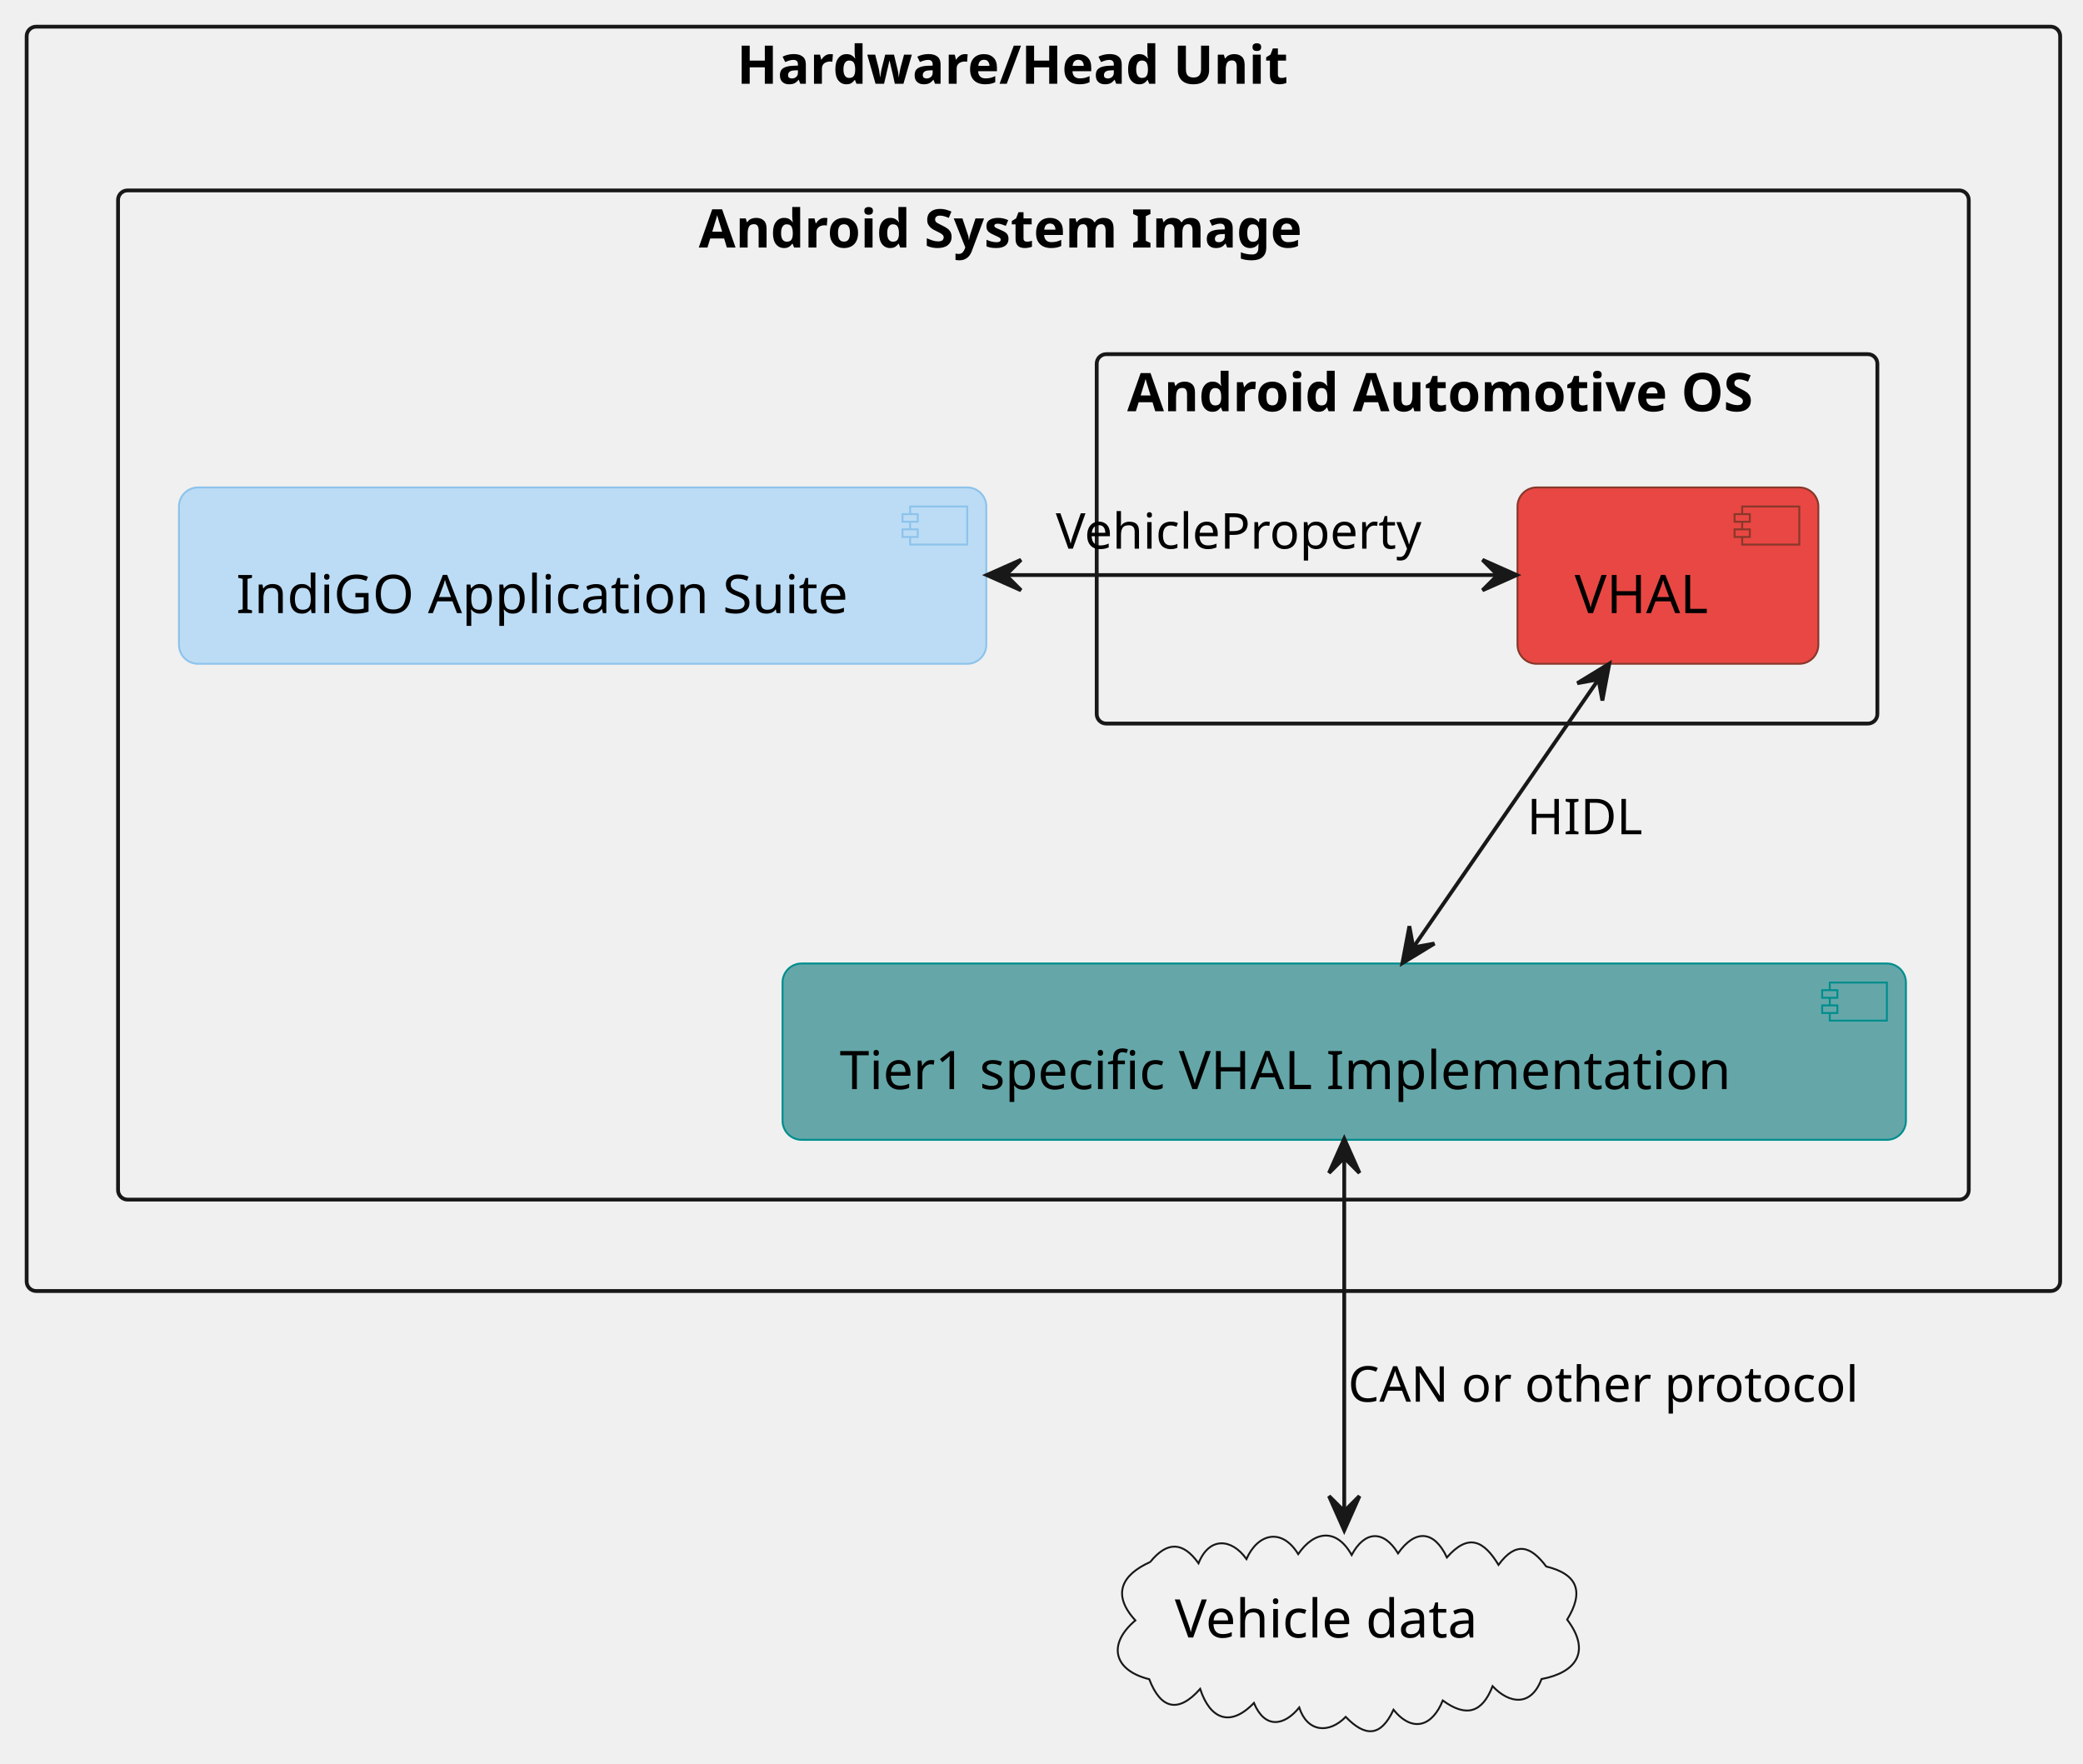
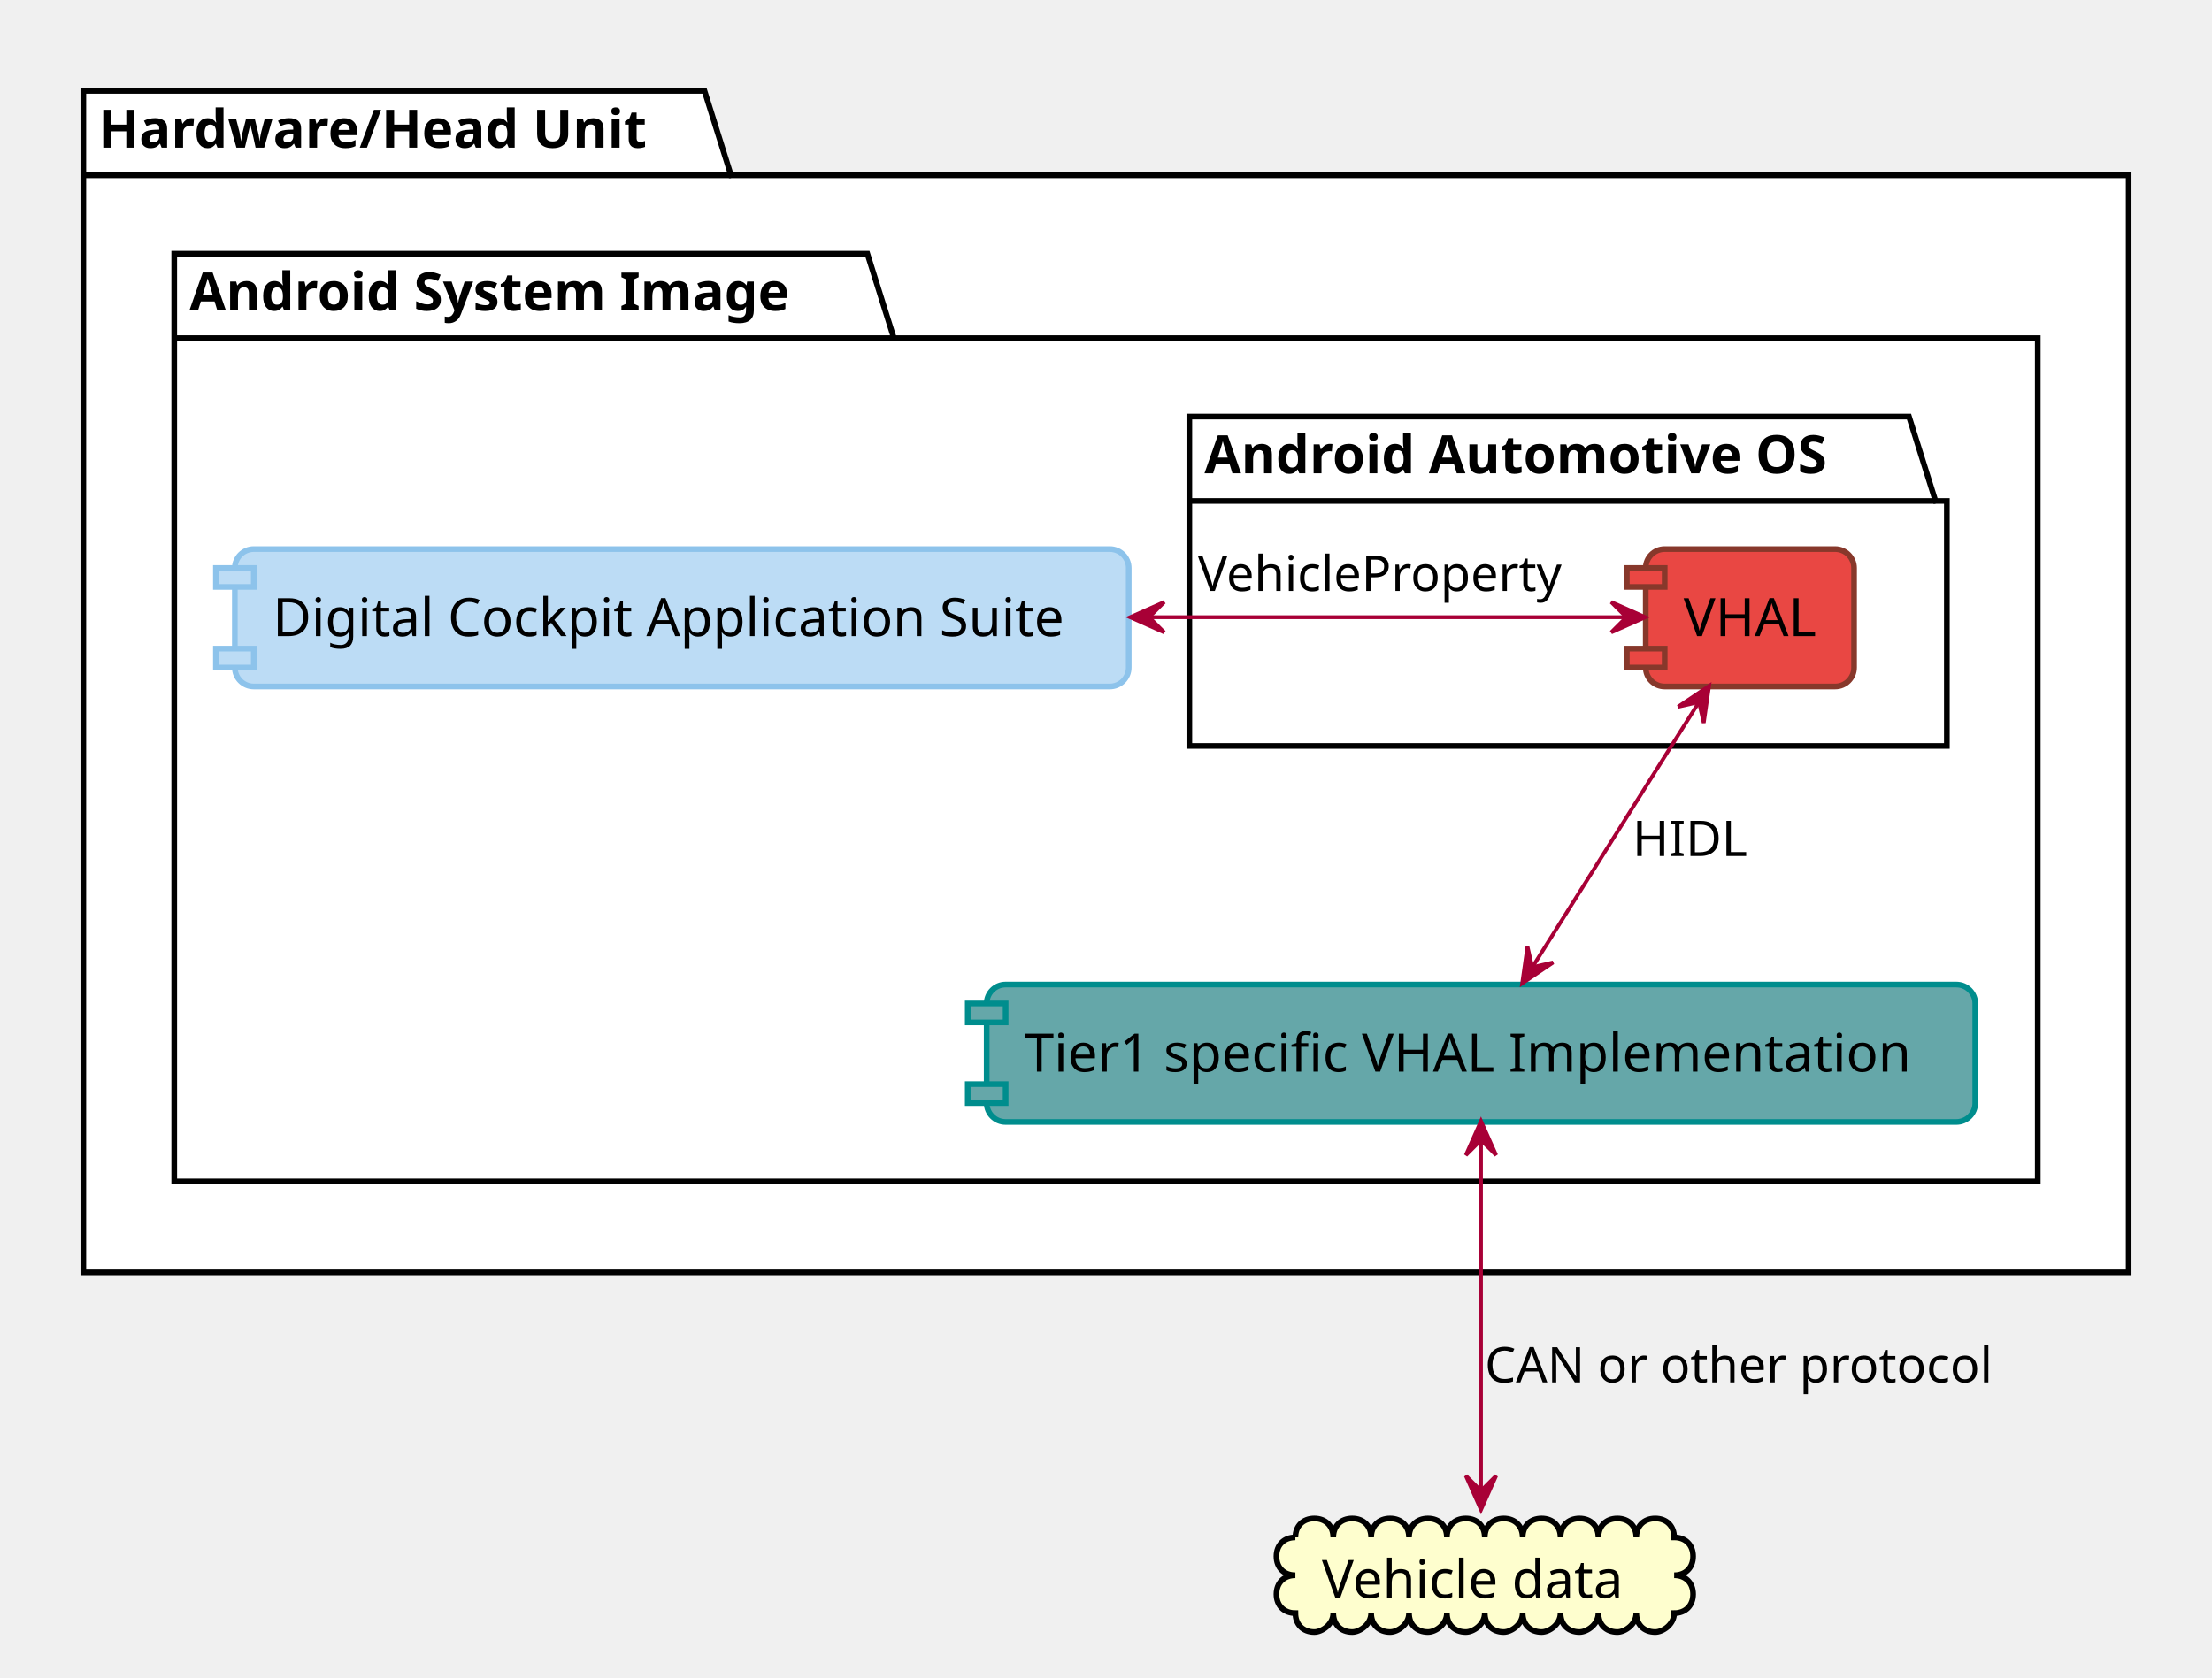
- <svg xmlns="http://www.w3.org/2000/svg" contentStyleType="text/css" height="463px" preserveAspectRatio="none" style="width:547px;height:463px;background:#FFFFFF;" version="1.1" viewBox="0 0 547 463" width="547px" zoomAndPan="magnify">
+ <svg xmlns="http://www.w3.org/2000/svg" contentScriptType="application/ecmascript" contentStyleType="text/css" height="443px" preserveAspectRatio="none" style="width:584px;height:443px;" version="1.1" viewBox="0 0 584 443" width="584px" zoomAndPan="magnify">
  <defs />
  <g>
-     <g id="cluster_Hardware/Head Unit">
-       <rect height="332" rx="2.5" ry="2.5" style="stroke:#181818;stroke-width:1.0;fill:none;" width="534" x="7" y="7" />
-       <text fill="#000000" font-family="sans-serif" font-size="14" font-weight="bold" lengthAdjust="spacing" textLength="161" x="193.5" y="21.995">Hardware/Head Unit</text>
-     </g>
-     <g id="cluster_Android System Image">
-       <rect height="265" rx="2.5" ry="2.5" style="stroke:#181818;stroke-width:1.0;fill:none;" width="486" x="31" y="50" />
-       <text fill="#000000" font-family="sans-serif" font-size="14" font-weight="bold" lengthAdjust="spacing" textLength="181" x="183.5" y="64.995">Android System Image</text>
-     </g>
-     <g id="cluster_Android Automotive OS">
-       <rect height="97" rx="2.5" ry="2.5" style="stroke:#181818;stroke-width:1.0;fill:none;" width="205" x="288" y="93" />
-       <text fill="#000000" font-family="sans-serif" font-size="14" font-weight="bold" lengthAdjust="spacing" textLength="189" x="296" y="107.995">Android Automotive OS</text>
-     </g>
-     <g id="elem_Indigo">
-       <rect fill="#BCDCF5" height="46.297" rx="5" ry="5" style="stroke:#8DC3EB;stroke-width:0.5;" width="212" x="47" y="128" />
-       <rect fill="#BCDCF5" height="10" style="stroke:#8DC3EB;stroke-width:0.5;" width="15" x="239" y="133" />
-       <rect fill="#BCDCF5" height="2" style="stroke:#8DC3EB;stroke-width:0.5;" width="4" x="237" y="135" />
-       <rect fill="#BCDCF5" height="2" style="stroke:#8DC3EB;stroke-width:0.5;" width="4" x="237" y="139" />
-       <text fill="#000000" font-family="sans-serif" font-size="14" lengthAdjust="spacing" textLength="172" x="62" y="160.995">IndiGO Application Suite</text>
-     </g>
-     <g id="elem_VHALService">
-       <rect fill="#65A7A9" height="46.297" rx="5" ry="5" style="stroke:#008D8D;stroke-width:0.5;" width="295" x="205.5" y="253" />
-       <rect fill="#65A7A9" height="10" style="stroke:#008D8D;stroke-width:0.5;" width="15" x="480.5" y="258" />
-       <rect fill="#65A7A9" height="2" style="stroke:#008D8D;stroke-width:0.5;" width="4" x="478.5" y="260" />
-       <rect fill="#65A7A9" height="2" style="stroke:#008D8D;stroke-width:0.5;" width="4" x="478.5" y="264" />
-       <text fill="#000000" font-family="sans-serif" font-size="14" lengthAdjust="spacing" textLength="255" x="220.5" y="285.995">Tier1 specific VHAL Implementation</text>
-     </g>
-     <g id="elem_VHAL">
-       <rect fill="#E94743" height="46.297" rx="5" ry="5" style="stroke:#87382B;stroke-width:0.5;" width="79" x="398.5" y="128" />
-       <rect fill="#E94743" height="10" style="stroke:#87382B;stroke-width:0.5;" width="15" x="457.5" y="133" />
-       <rect fill="#E94743" height="2" style="stroke:#87382B;stroke-width:0.5;" width="4" x="455.5" y="135" />
-       <rect fill="#E94743" height="2" style="stroke:#87382B;stroke-width:0.5;" width="4" x="455.5" y="139" />
-       <text fill="#000000" font-family="sans-serif" font-size="14" lengthAdjust="spacing" textLength="39" x="413.5" y="160.995">VHAL</text>
-     </g>
-     <g id="elem_VehicleData">
-       <path d="M302.046,410.158 C306.472,404.712 310.607,404.728 314.738,410.492 C317.523,403.478 323.432,403.907 327.323,409.377 C330.307,402.643 336.618,401.079 340.908,408.085 C345.121,401.956 350.957,401.154 354.948,408.32 C358.32,401.979 363.308,401.599 367.126,407.89 C371.614,401.526 376.596,401.784 379.959,408.957 C385.637,402.481 389.67,404.59 393.508,410.905 C398.062,404.723 401.891,405.815 406.043,411.336 C414.514,413.412 415.909,418.155 411.534,425.286 C417.884,433.654 413.91,439.191 404.805,440.896 C402.097,448.154 396.402,447.485 391.954,442.763 C389.201,449.868 384.944,450.959 378.874,446.522 C376.198,453.193 371.031,455.172 365.932,448.955 C362.624,456.091 358.551,456.174 353.383,450.825 C349.042,455.299 343.304,454.909 341.18,448.368 C337.162,453.314 332.116,453.99 329.285,447.169 C322.979,453.734 317.715,451.298 315.165,443.482 C309.427,449.962 304.798,448.774 301.792,440.931 C292.431,438.633 290.735,431.751 298.149,425.494 C291.882,418.654 294.591,413.511 302.046,410.158 " fill="#F1F1F1" style="stroke:#181818;stroke-width:0.5;" />
-       <text fill="#000000" font-family="sans-serif" font-size="14" lengthAdjust="spacing" textLength="89" x="308.5" y="429.995">Vehicle data</text>
-     </g>
-     <g id="link_Indigo_VHAL">
-       <path d="M264.27,151 C309.13,151 358.33,151 392.88,151 " fill="none" id="Indigo-VHAL" style="stroke:#181818;stroke-width:1.0;" />
-       <polygon fill="#181818" points="398.3,151,389.3,147,393.3,151,389.3,155,398.3,151" style="stroke:#181818;stroke-width:1.0;" />
-       <polygon fill="#181818" points="259.12,151,268.12,155,264.12,151,268.12,147,259.12,151" style="stroke:#181818;stroke-width:1.0;" />
-       <text fill="#000000" font-family="sans-serif" font-size="13" lengthAdjust="spacing" textLength="103" x="277.25" y="144.067">VehicleProperty</text>
-     </g>
-     <g id="link_VHAL_VHALService">
-       <path d="M419.63,178.59 C405.31,199.31 385.52,227.94 371.24,248.61 " fill="none" id="VHAL-VHALService" style="stroke:#181818;stroke-width:1.0;" />
-       <polygon fill="#181818" points="368.28,252.89,376.687,247.76,371.122,248.776,370.105,243.212,368.28,252.89" style="stroke:#181818;stroke-width:1.0;" />
-       <polygon fill="#181818" points="422.61,174.27,414.203,179.4,419.768,178.383,420.785,183.948,422.61,174.27" style="stroke:#181818;stroke-width:1.0;" />
-       <text fill="#000000" font-family="sans-serif" font-size="13" lengthAdjust="spacing" textLength="31" x="401" y="219.067">HIDL</text>
-     </g>
-     <g id="link_VHALService_VehicleData">
-       <path d="M353,304.07 C353,330.44 353,370.31 353,396.74 " fill="none" id="VHALService-VehicleData" style="stroke:#181818;stroke-width:1.0;" />
-       <polygon fill="#181818" points="353,401.84,357,392.84,353,396.84,349,392.84,353,401.84" style="stroke:#181818;stroke-width:1.0;" />
-       <polygon fill="#181818" points="353,299.01,349,308.01,353,304.01,357,308.01,353,299.01" style="stroke:#181818;stroke-width:1.0;" />
-       <text fill="#000000" font-family="sans-serif" font-size="13" lengthAdjust="spacing" textLength="140" x="354" y="368.067">CAN or other protocol</text>
-     </g>
+     <polygon fill="#FFFFFF" points="22,24,186,24,193,46.297,562,46.297,562,336,22,336,22,24" style="stroke: #000000; stroke-width: 1.5;" />
+     <line style="stroke: #000000; stroke-width: 1.5;" x1="22" x2="193" y1="46.297" y2="46.297" />
+     <text fill="#000000" font-family="sans-serif" font-size="14" font-weight="bold" lengthAdjust="spacingAndGlyphs" textLength="158" x="26" y="38.995">Hardware/Head Unit</text>
+     <polygon fill="#FFFFFF" points="46,67,229,67,236,89.297,538,89.297,538,312,46,312,46,67" style="stroke: #000000; stroke-width: 1.5;" />
+     <line style="stroke: #000000; stroke-width: 1.5;" x1="46" x2="236" y1="89.297" y2="89.297" />
+     <text fill="#000000" font-family="sans-serif" font-size="14" font-weight="bold" lengthAdjust="spacingAndGlyphs" textLength="177" x="50" y="81.995">Android System Image</text>
+     <polygon fill="#FFFFFF" points="314,110,504,110,511,132.297,514,132.297,514,197,314,197,314,110" style="stroke: #000000; stroke-width: 1.5;" />
+     <line style="stroke: #000000; stroke-width: 1.5;" x1="314" x2="511" y1="132.297" y2="132.297" />
+     <text fill="#000000" font-family="sans-serif" font-size="14" font-weight="bold" lengthAdjust="spacingAndGlyphs" textLength="184" x="318" y="124.995">Android Automotive OS</text>
+     <rect fill="#BCDCF5" height="36.297" rx="5" ry="5" style="stroke: #8DC3EB; stroke-width: 1.5;" width="236" x="62" y="145" />
+     <rect fill="#BCDCF5" height="5" style="stroke: #8DC3EB; stroke-width: 1.5;" width="10" x="57" y="150" />
+     <rect fill="#BCDCF5" height="5" style="stroke: #8DC3EB; stroke-width: 1.5;" width="10" x="57" y="171.297" />
+     <text fill="#000000" font-family="sans-serif" font-size="14" lengthAdjust="spacingAndGlyphs" textLength="216" x="72" y="167.995">Digital Cockpit Application Suite</text>
+     <rect fill="#65A7A9" height="36.297" rx="5" ry="5" style="stroke: #008D8D; stroke-width: 1.5;" width="261" x="260.5" y="260" />
+     <rect fill="#65A7A9" height="5" style="stroke: #008D8D; stroke-width: 1.5;" width="10" x="255.5" y="265" />
+     <rect fill="#65A7A9" height="5" style="stroke: #008D8D; stroke-width: 1.5;" width="10" x="255.5" y="286.297" />
+     <text fill="#000000" font-family="sans-serif" font-size="14" lengthAdjust="spacingAndGlyphs" textLength="241" x="270.5" y="282.995">Tier1 specific VHAL Implementation</text>
+     <rect fill="#E94743" height="36.297" rx="5" ry="5" style="stroke: #87382B; stroke-width: 1.5;" width="55" x="434.5" y="145" />
+     <rect fill="#E94743" height="5" style="stroke: #87382B; stroke-width: 1.5;" width="10" x="429.5" y="150" />
+     <rect fill="#E94743" height="5" style="stroke: #87382B; stroke-width: 1.5;" width="10" x="429.5" y="171.297" />
+     <text fill="#000000" font-family="sans-serif" font-size="14" lengthAdjust="spacingAndGlyphs" textLength="35" x="444.5" y="167.995">VHAL</text>
+     <path d="M342,406 C342,403 344,401 347,401 C350,401 352,403 352,406 C352,403 354,401 357,401 C360,401 362,403 362,406 C362,403 364,401 367,401 C370,401 372,403 372,406 C372,403 374,401 377,401 C380,401 382,403 382,406 C382,403 384,401 387,401 C390,401 392,403 392,406 C392,403 394,401 397,401 C400,401 402,403 402,406 C402,403 404,401 407,401 C410,401 412,403 412,406 C412,403 414,401 417,401 C420,401 422,403 422,406 C422,403 424,401 427,401 C430,401 432,403 432,406 C432,403 434,401 437,401 C440,401 442,403 442,406 C445,406 447,408 447,411 C447,414 445,416 442,416 C445,416 447,418 447,421 C447,424 445,426 442,426 C442,429 439,431 437,431 C434,431 432,429 432,426 C432,429 429,431 427,431 C424,431 422,429 422,426 C422,429 419,431 417,431 C414,431 412,429 412,426 C412,429 409,431 407,431 C404,431 402,429 402,426 C402,429 399,431 397,431 C394,431 392,429 392,426 C392,429 389,431 387,431 C384,431 382,429 382,426 C382,429 379,431 377,431 C374,431 372,429 372,426 C372,429 369,431 367,431 C364,431 362,429 362,426 C362,429 359,431 357,431 C354,431 352,429 352,426 C352,429 349,431 347,431 C344,431 342,429 342,426 C339,426 337,424 337,421 C337,418 339,416 342,416 C339,416 337,414 337,411 C337,408 339,406 342,406 " fill="#FEFECE" style="stroke: #000000; stroke-width: 1.5;" />
+     <text fill="#000000" font-family="sans-serif" font-size="14" lengthAdjust="spacingAndGlyphs" textLength="84" x="349" y="421.995">Vehicle data</text>
+     <path d="M303.38,163 C349.46,163 398.1,163 429.17,163 " fill="none" id="DigitalCockpit-VHAL" style="stroke: #A80036; stroke-width: 1.0;" />
+     <polygon fill="#A80036" points="434.39,163,425.39,159,429.39,163,425.39,167,434.39,163" style="stroke: #A80036; stroke-width: 1.0;" />
+     <polygon fill="#A80036" points="298.37,163,307.37,167,303.37,163,307.37,159,298.37,163" style="stroke: #A80036; stroke-width: 1.0;" />
+     <text fill="#000000" font-family="sans-serif" font-size="13" lengthAdjust="spacingAndGlyphs" textLength="100" x="316.25" y="156.067">VehicleProperty</text>
+     <path d="M448.44,185.58 C435.86,205.6 417.24,235.24 404.64,255.3 " fill="none" id="VHAL-VHALService" style="stroke: #A80036; stroke-width: 1.0;" />
+     <polygon fill="#A80036" points="401.88,259.68,410.047,254.175,404.534,255.442,403.267,249.929,401.88,259.68" style="stroke: #A80036; stroke-width: 1.0;" />
+     <polygon fill="#A80036" points="451.22,181.16,443.04,186.645,448.556,185.391,449.81,190.907,451.22,181.16" style="stroke: #A80036; stroke-width: 1.0;" />
+     <text fill="#000000" font-family="sans-serif" font-size="13" lengthAdjust="spacingAndGlyphs" textLength="30" x="431" y="226.067">HIDL</text>
+     <path d="M391,301.26 C391,326.68 391,368.02 391,393.52 " fill="none" id="VHALService-VehicleData" style="stroke: #A80036; stroke-width: 1.0;" />
+     <polygon fill="#A80036" points="391,398.71,395,389.71,391,393.71,387,389.71,391,398.71" style="stroke: #A80036; stroke-width: 1.0;" />
+     <polygon fill="#A80036" points="391,296.07,387,305.07,391,301.07,395,305.07,391,296.07" style="stroke: #A80036; stroke-width: 1.0;" />
+     <text fill="#000000" font-family="sans-serif" font-size="13" lengthAdjust="spacingAndGlyphs" textLength="139" x="392" y="365.067">CAN or other protocol</text>
  </g>
</svg>
